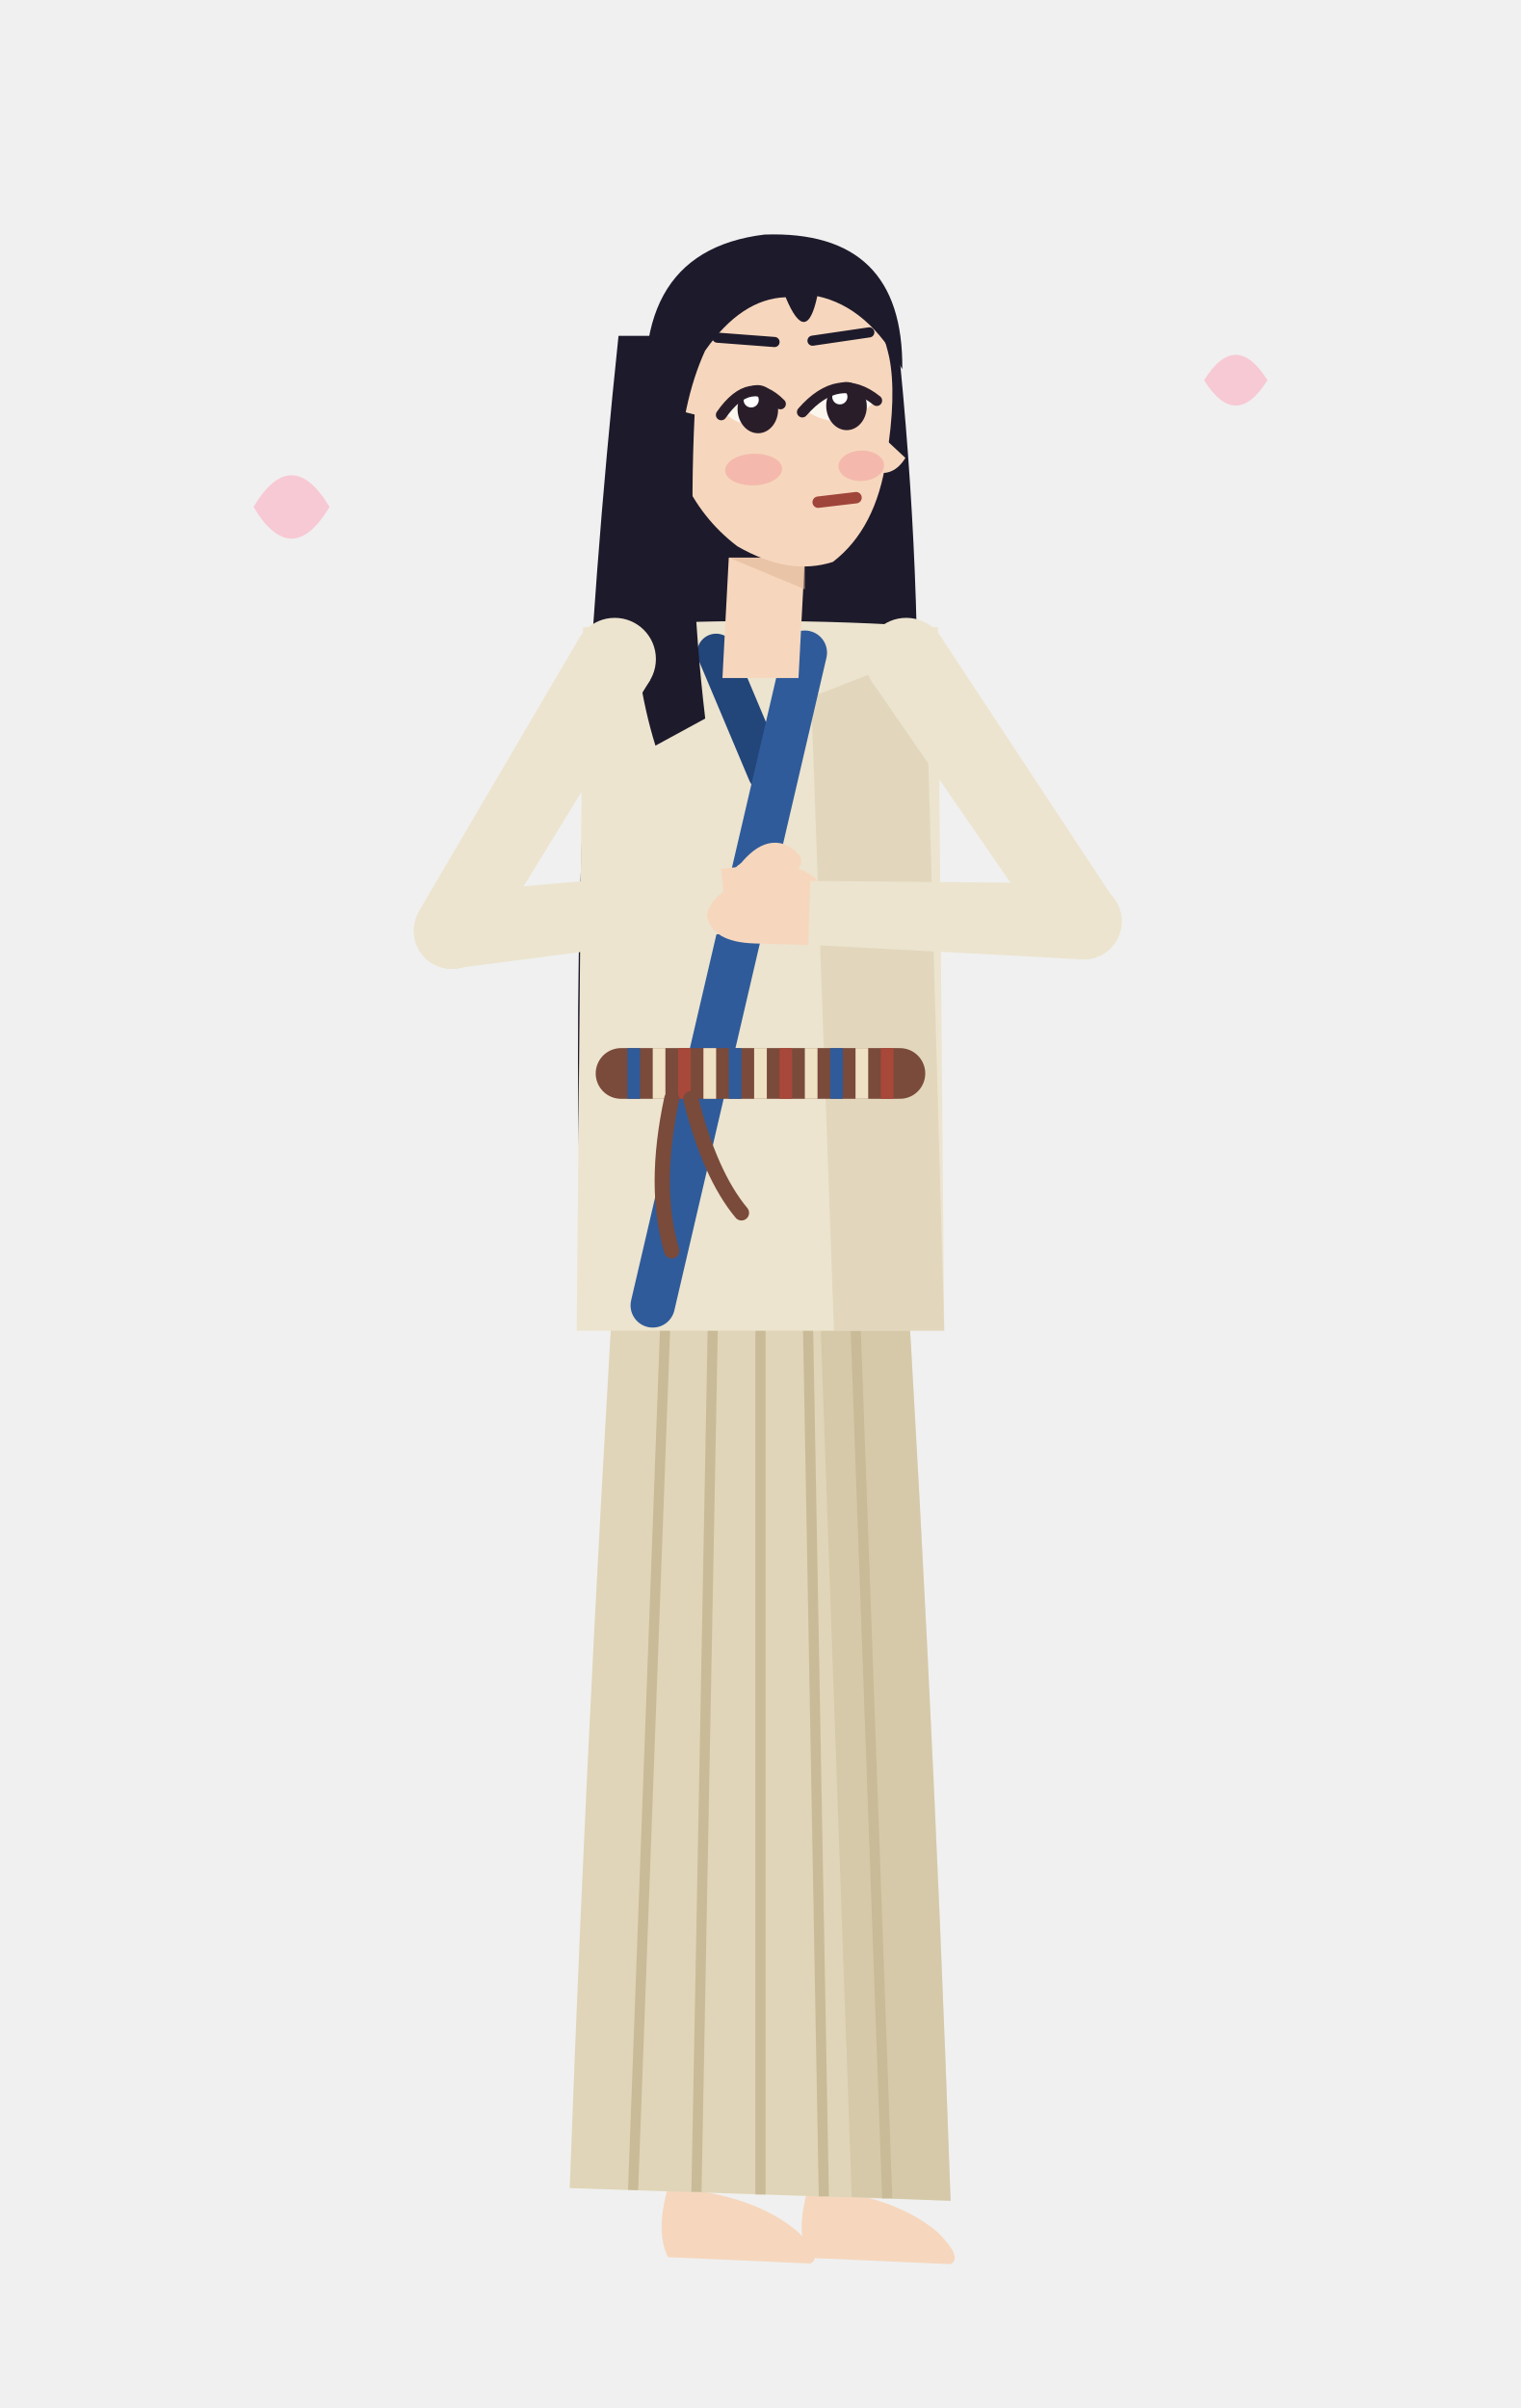
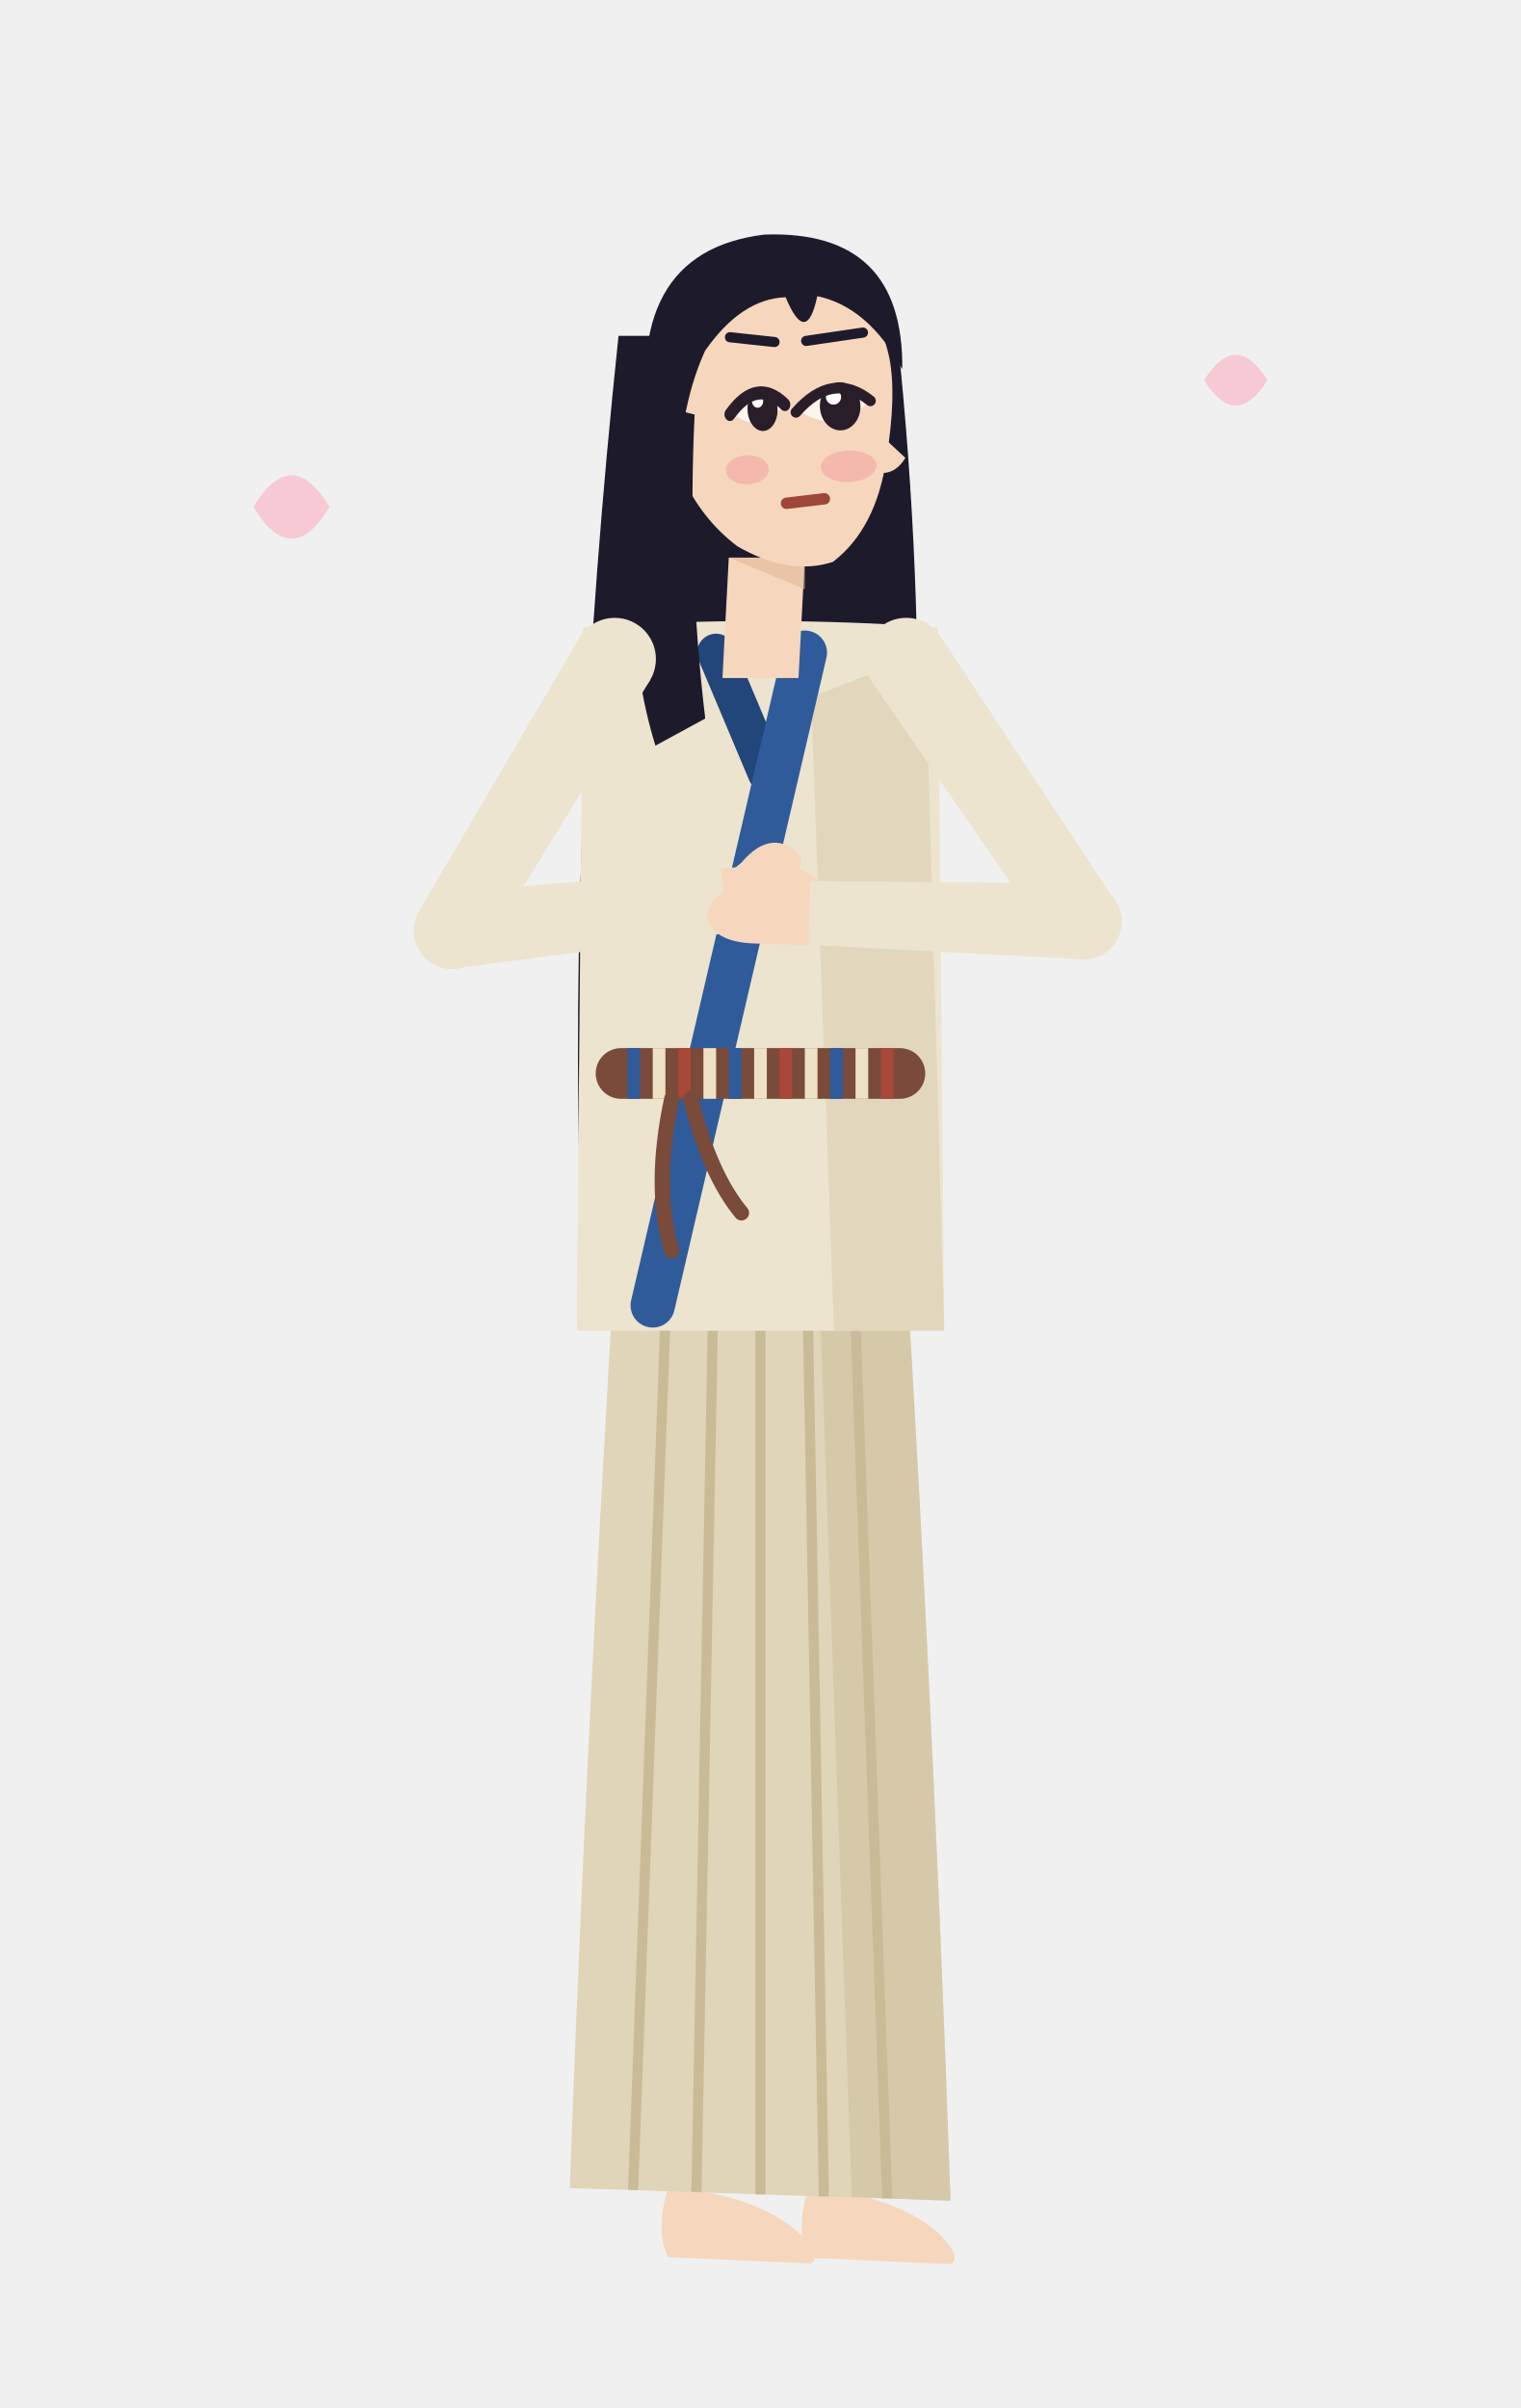
<svg xmlns="http://www.w3.org/2000/svg" width="240" height="380" viewBox="0 -20 240 380">
  <path d="M97.6 33 Q89.6 109 91.6 171 l6 -5 l5 7 l6 -6 l6 6 l6 -6 l6 6 l6 -5 l5 6 Q149.6 109 141.6 33 Z" fill="#1d1a2b" />
  <path d="M127.5 325.3 Q141 326.3 148 332.3 Q152 336.3 150 337.3 L127.5 336.3 Q125.5 332.3 127.5 325.3 Z" fill="#f6d7bd" />
  <path d="M105.4 325.2 Q118.9 326.2 125.9 332.2 Q129.9 336.2 127.9 337.2 L105.4 336.2 Q103.4 332.2 105.4 325.2 Z" fill="#f6d7bd" />
  <path d="M99 147.4 L141 147.4 Q147 240 150 327.3 Q120 326.3 89.9 325.3 Q93 240 99 147.4 Z" fill="#e0d5b8" />
  <path d="M106 161.4 L99.9 325.6" stroke="#c9bb97" stroke-width="1.6" />
  <path d="M113 161.4 L109.9 325.9" stroke="#c9bb97" stroke-width="1.6" />
  <path d="M120 161.4 L120 326.3" stroke="#c9bb97" stroke-width="1.6" />
  <path d="M127 161.4 L130 326.6" stroke="#c9bb97" stroke-width="1.6" />
  <path d="M134 161.4 L140 326.9" stroke="#c9bb97" stroke-width="1.6" />
  <path d="M128 147.4 L141 147.4 Q147 240 150 327.3 L134.4 326.7 Z" fill="#c9bb97" opacity=".45" />
  <path d="M92 79 Q120 77 148 79 L149 190 Q120 190 91 190 Z" fill="#ece4cf" />
  <path d="M128 90 L146 83 L149 190 L131.6 190 Z" fill="#d4c7a6" opacity=".45" />
  <path d="M113 83 L121 102" stroke="#22457a" stroke-width="6" stroke-linecap="round" />
  <path d="M127 83 L103 186" stroke="#2f5b9a" stroke-width="7" stroke-linecap="round" />
  <path d="M98 149.4 L142 149.4" stroke="#7a4a3a" stroke-width="8" stroke-linecap="round" />
  <rect x="99" y="145.4" width="2" height="8" fill="#2f5b9a" />
  <rect x="103" y="145.4" width="2" height="8" fill="#efe2c4" />
  <rect x="107" y="145.4" width="2" height="8" fill="#a8483a" />
  <rect x="111" y="145.4" width="2" height="8" fill="#efe2c4" />
  <rect x="115" y="145.4" width="2" height="8" fill="#2f5b9a" />
  <rect x="119" y="145.4" width="2" height="8" fill="#efe2c4" />
  <rect x="123" y="145.4" width="2" height="8" fill="#a8483a" />
  <rect x="127" y="145.4" width="2" height="8" fill="#efe2c4" />
  <rect x="131" y="145.4" width="2" height="8" fill="#2f5b9a" />
  <rect x="135" y="145.4" width="2" height="8" fill="#efe2c4" />
  <rect x="139" y="145.4" width="2" height="8" fill="#a8483a" />
  <path d="M106 153.4 q-3 14 0 24 M109 153.4 q3 12 8 18" stroke="#7a4a3a" stroke-width="2.4" fill="none" stroke-linecap="round" />
  <path d="M114 87 L115 68 L127 68 L126 87 Z" fill="#f6d7bd" />
  <path d="M115 68 L127 68 L127 73 Z" fill="#e3b898" opacity=".6" />
  <g transform="translate(121.6 45) rotate(-2) scale(1 1)">
    <path d="M-17 -6 Q-17 12 -6 21 Q2 26 9 24 Q16 19 18 8 Q20 -2 19 -8 Q16 -24 0 -25 Q-17 -23 -17 -6 Z" fill="#f6d7bd" />
    <path d="M17 4 L21 8 Q19 11 16 10 Z" fill="#f6d7bd" />
-     <path d="M-7.2 0 Q-3 -6 1.2 -1 Q-3 4 -7.2 0 Z" fill="#fbf6ee" />
-     <ellipse cx="-2" cy="-.5" rx="3.2" ry="3.8" fill="#2a1d2a" />
-     <circle cx="-3" cy="-2" r="1.2" fill="#fff" />
-     <path d="M-7.8 .2 Q-3 -6.2 1.6 -1.2" stroke="#2a1d2a" stroke-width="1.7" fill="none" stroke-linecap="round" />
-     <path d="M5.6 0 Q11 -6 16.4 -1 Q11 4 5.6 0 Z" fill="#fbf6ee" />
-     <ellipse cx="12" cy="-.5" rx="3.2" ry="3.8" fill="#2a1d2a" />
-     <circle cx="11" cy="-2" r="1.2" fill="#fff" />
-     <path d="M5 .2 Q11 -6.2 16.8 -1.2" stroke="#2a1d2a" stroke-width="1.7" fill="none" stroke-linecap="round" />
-     <path d="M-8 -12 L1 -11" stroke="#1d1a2b" stroke-width="1.6" fill="none" stroke-linecap="round" />
-     <path d="M7 -11 L16 -12" stroke="#1d1a2b" stroke-width="1.6" fill="none" stroke-linecap="round" />
-     <path d="M7 14.5 L13 14" stroke="#a0453a" stroke-width="1.8" stroke-linecap="round" />
-     <ellipse cx="-3" cy="9" rx="4.5" ry="2.5" fill="#f29c9c" opacity=".5" />
-     <ellipse cx="14" cy="9" rx="3.6" ry="2.4" fill="#f29c9c" opacity=".5" />
+     <g transform="translate(-2 0) scale(0.74 0.9)">
+       <path d="M-5.4 0 Q0 -6 5.4 -1 Q0 4 -5.4 0 Z" fill="#fbf6ee" />
+       <ellipse cx="1" cy="-.5" rx="3.2" ry="3.8" fill="#2a1d2a" />
+       <circle cx="0" cy="-2" r="1.2" fill="#fff" />
+       <path d="M-6 .2 Q0 -6.2 5.8 -1.2" stroke="#2a1d2a" stroke-width="2.3" fill="none" stroke-linecap="round" />
+     </g>
+     <g transform="translate(10 0) scale(1 1)">
+       <path d="M-5.4 0 Q0 -6 5.4 -1 Q0 4 -5.4 0 Z" fill="#fbf6ee" />
+       <ellipse cx="1" cy="-.5" rx="3.2" ry="3.8" fill="#2a1d2a" />
+       <circle cx="0" cy="-2" r="1.2" fill="#fff" />
+       <path d="M-6 .2 Q0 -6.2 5.8 -1.2" stroke="#2a1d2a" stroke-width="1.7" fill="none" stroke-linecap="round" />
+     </g>
+     <path d="M-6 -12 L1 -11" stroke="#1d1a2b" stroke-width="1.6" fill="none" stroke-linecap="round" />
+     <path d="M6 -11 L15 -12" stroke="#1d1a2b" stroke-width="1.6" fill="none" stroke-linecap="round" />
+     <path d="M2 14.5 L8 14" stroke="#a0453a" stroke-width="1.8" stroke-linecap="round" />
+     <ellipse cx="-4" cy="9" rx="3.4" ry="2.3" fill="#f29c9c" opacity=".5" />
+     <ellipse cx="12" cy="9" rx="4.4" ry="2.5" fill="#f29c9c" opacity=".5" />
    <path d="M-19 4 Q-23 -26 0 -28 Q22 -28 21 -6 Q16 -16 8 -18 Q6 -10 3 -18 Q-4 -18 -10 -10 Q-14 -2 -15 10 Z" fill="#1d1a2b" />
    <path d="M-19 -2 Q-26 30 -20 52 L-12 48 Q-14 24 -12 0 Z" fill="#1d1a2b" />
  </g>
  <path d="M91.4 80.7 L66.1 123.8 L76.4 130 L102.6 87.3 Z" fill="#ece4cf" />
  <circle cx="97" cy="84" r="6.5" fill="#ece4cf" />
  <circle cx="71.3" cy="126.9" r="6" fill="#ece4cf" />
  <path d="M71.9 132.8 L116.5 127 L115.5 117 L70.6 120.9 Z" fill="#ece4cf" />
  <circle cx="71.3" cy="126.9" r="6" fill="#ece4cf" />
  <circle cx="116" cy="122" r="5" fill="#ece4cf" />
  <g transform="translate(116 122) rotate(-6.2) scale(0.85 0.85)">
    <path d="M-2 -6 L8 -6 Q16 -4 17 1 Q16 6 8 6 L-2 6 Z" fill="#f6d7bd" />
    <path d="M3 -5 Q8 -10 11 -6" stroke="#f6d7bd" stroke-width="4" stroke-linecap="round" fill="none" />
  </g>
  <path d="M137.6 87.6 L166 128.8 L175.9 122.1 L148.4 80.4 Z" fill="#ece4cf" />
  <circle cx="143" cy="84" r="6.5" fill="#ece4cf" />
  <circle cx="171" cy="125.4" r="6" fill="#ece4cf" />
  <path d="M171.2 119.4 L126.2 119 L125.8 129 L170.8 131.4 Z" fill="#ece4cf" />
  <circle cx="171" cy="125.4" r="6" fill="#ece4cf" />
  <circle cx="126" cy="124" r="5" fill="#ece4cf" />
  <g transform="translate(126 124) rotate(-178.2) scale(0.85 -0.85)">
    <path d="M-2 -6 L8 -6 Q16 -4 17 1 Q16 6 8 6 L-2 6 Z" fill="#f6d7bd" />
    <path d="M3 -5 Q8 -10 11 -6" stroke="#f6d7bd" stroke-width="4" stroke-linecap="round" fill="none" />
  </g>
  <path d="M40 60 q6 -10 12 0 q-6 10 -12 0 z M190 40 q5 -8 10 0 q-5 8 -10 0 z" fill="#f7c9d4" />
</svg>
